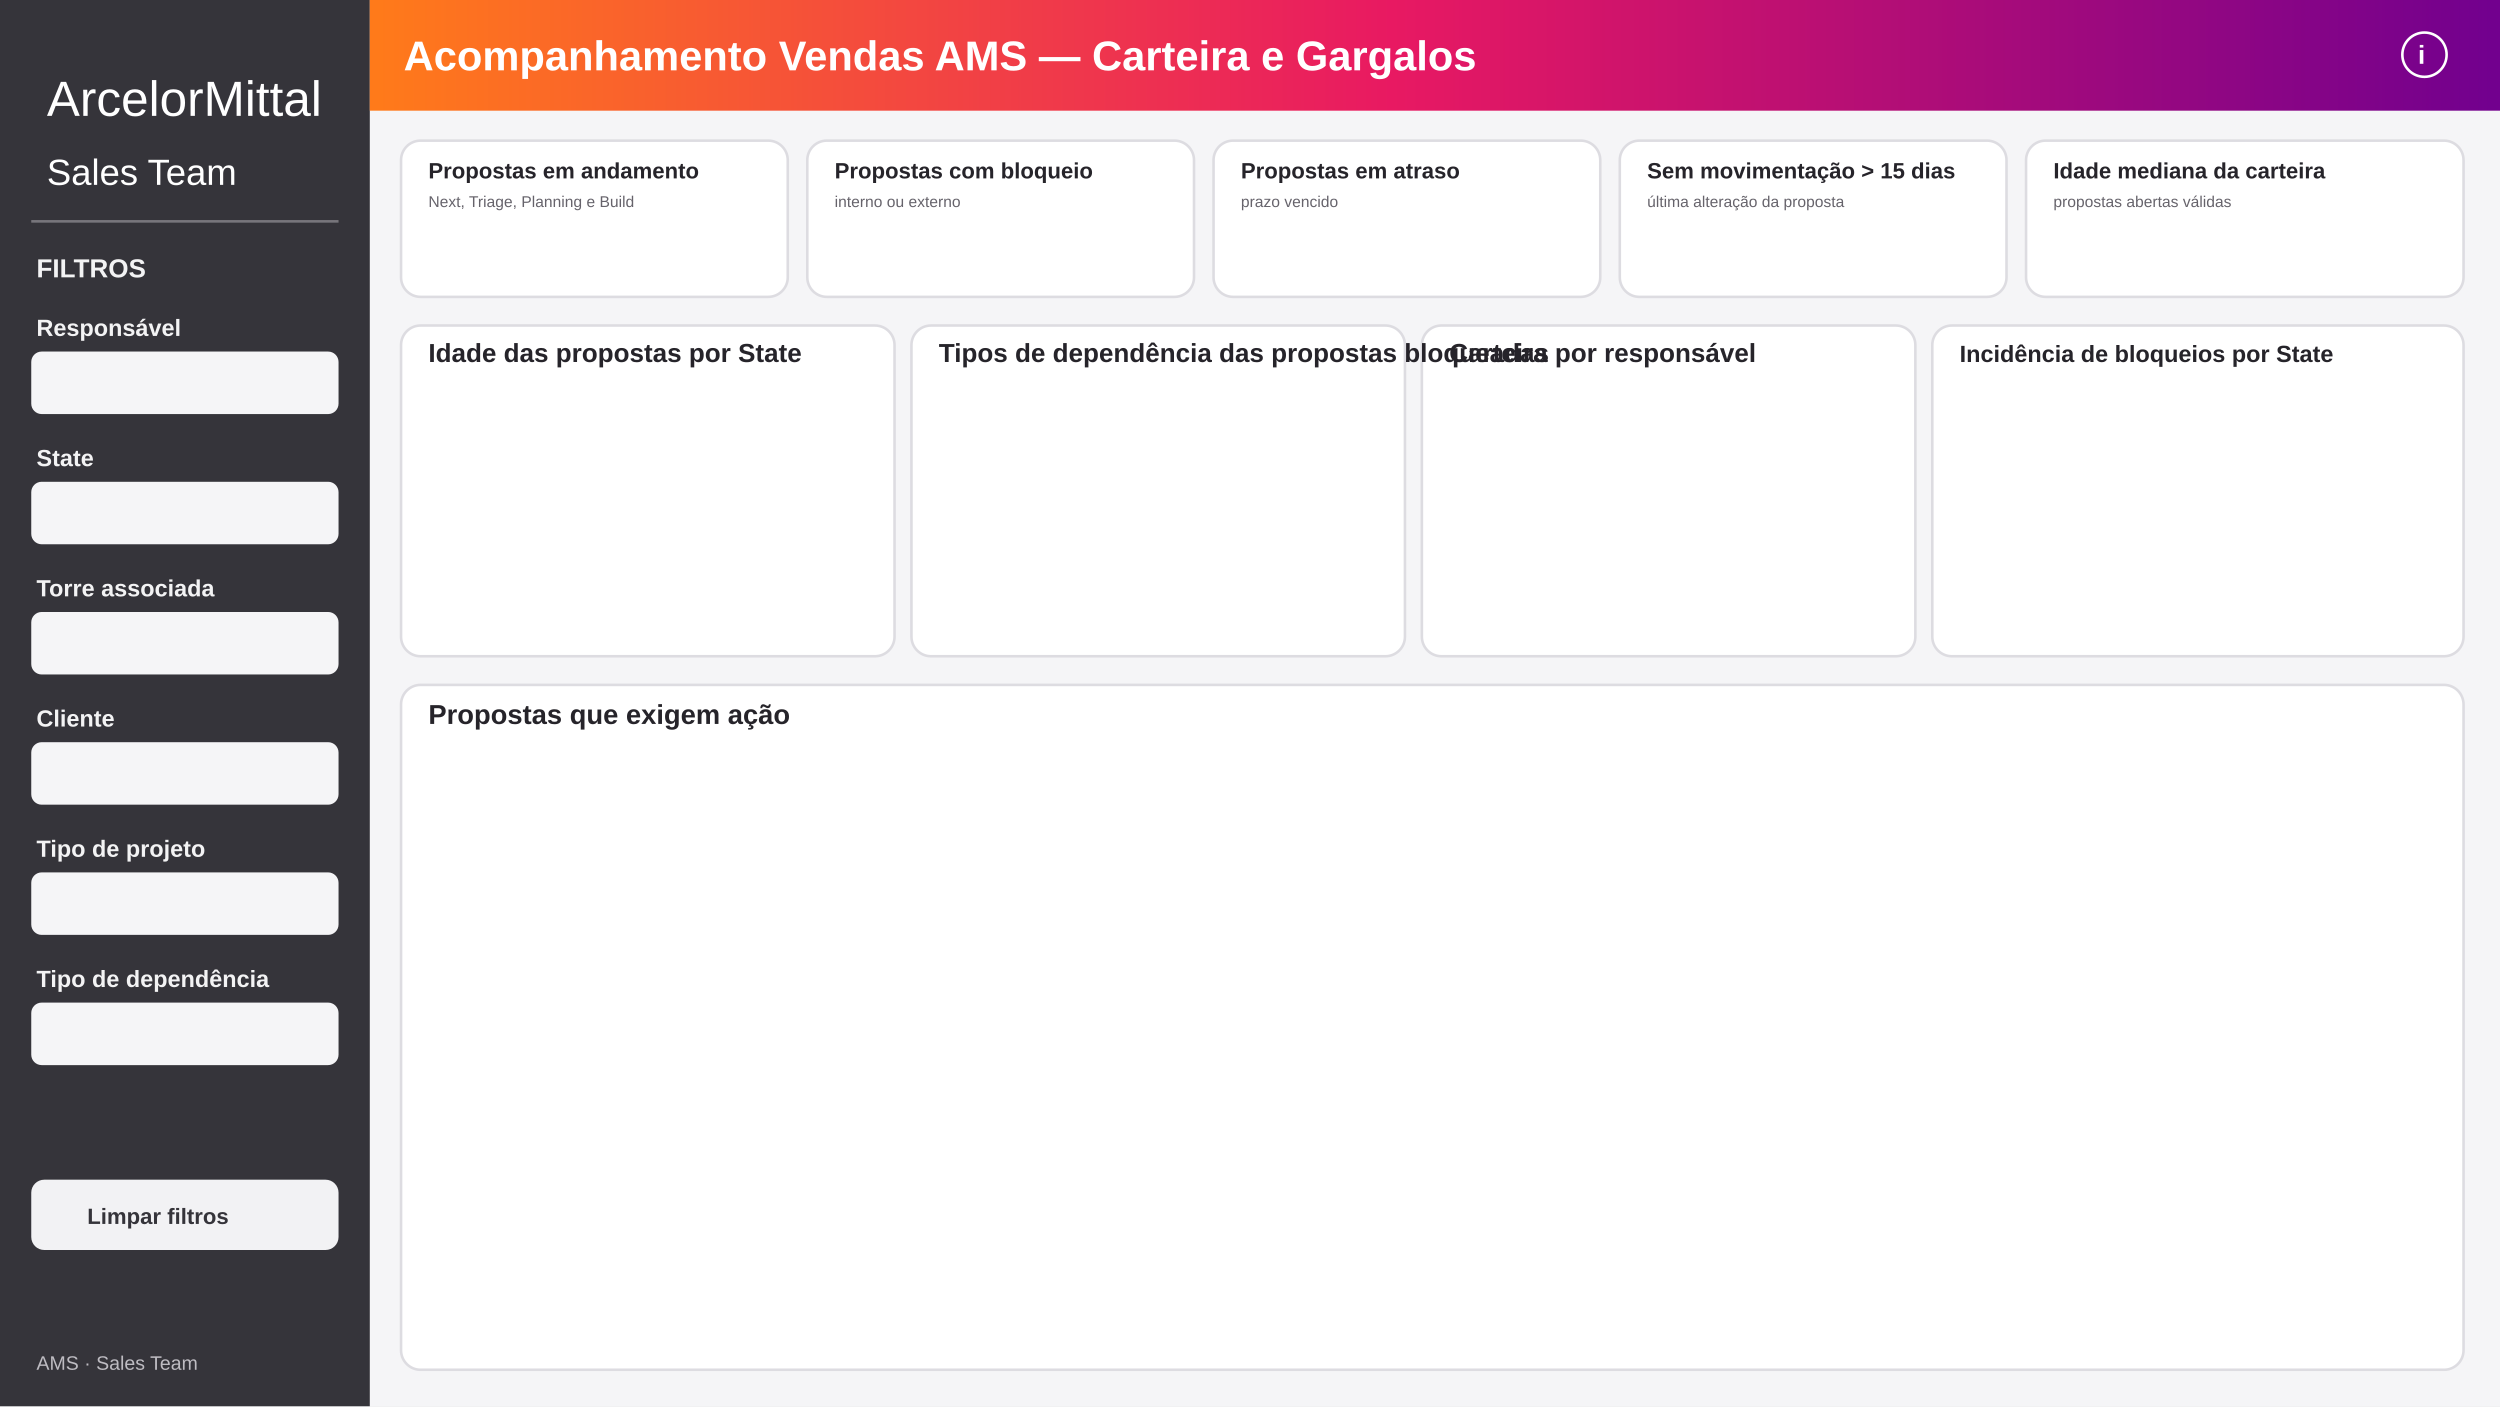
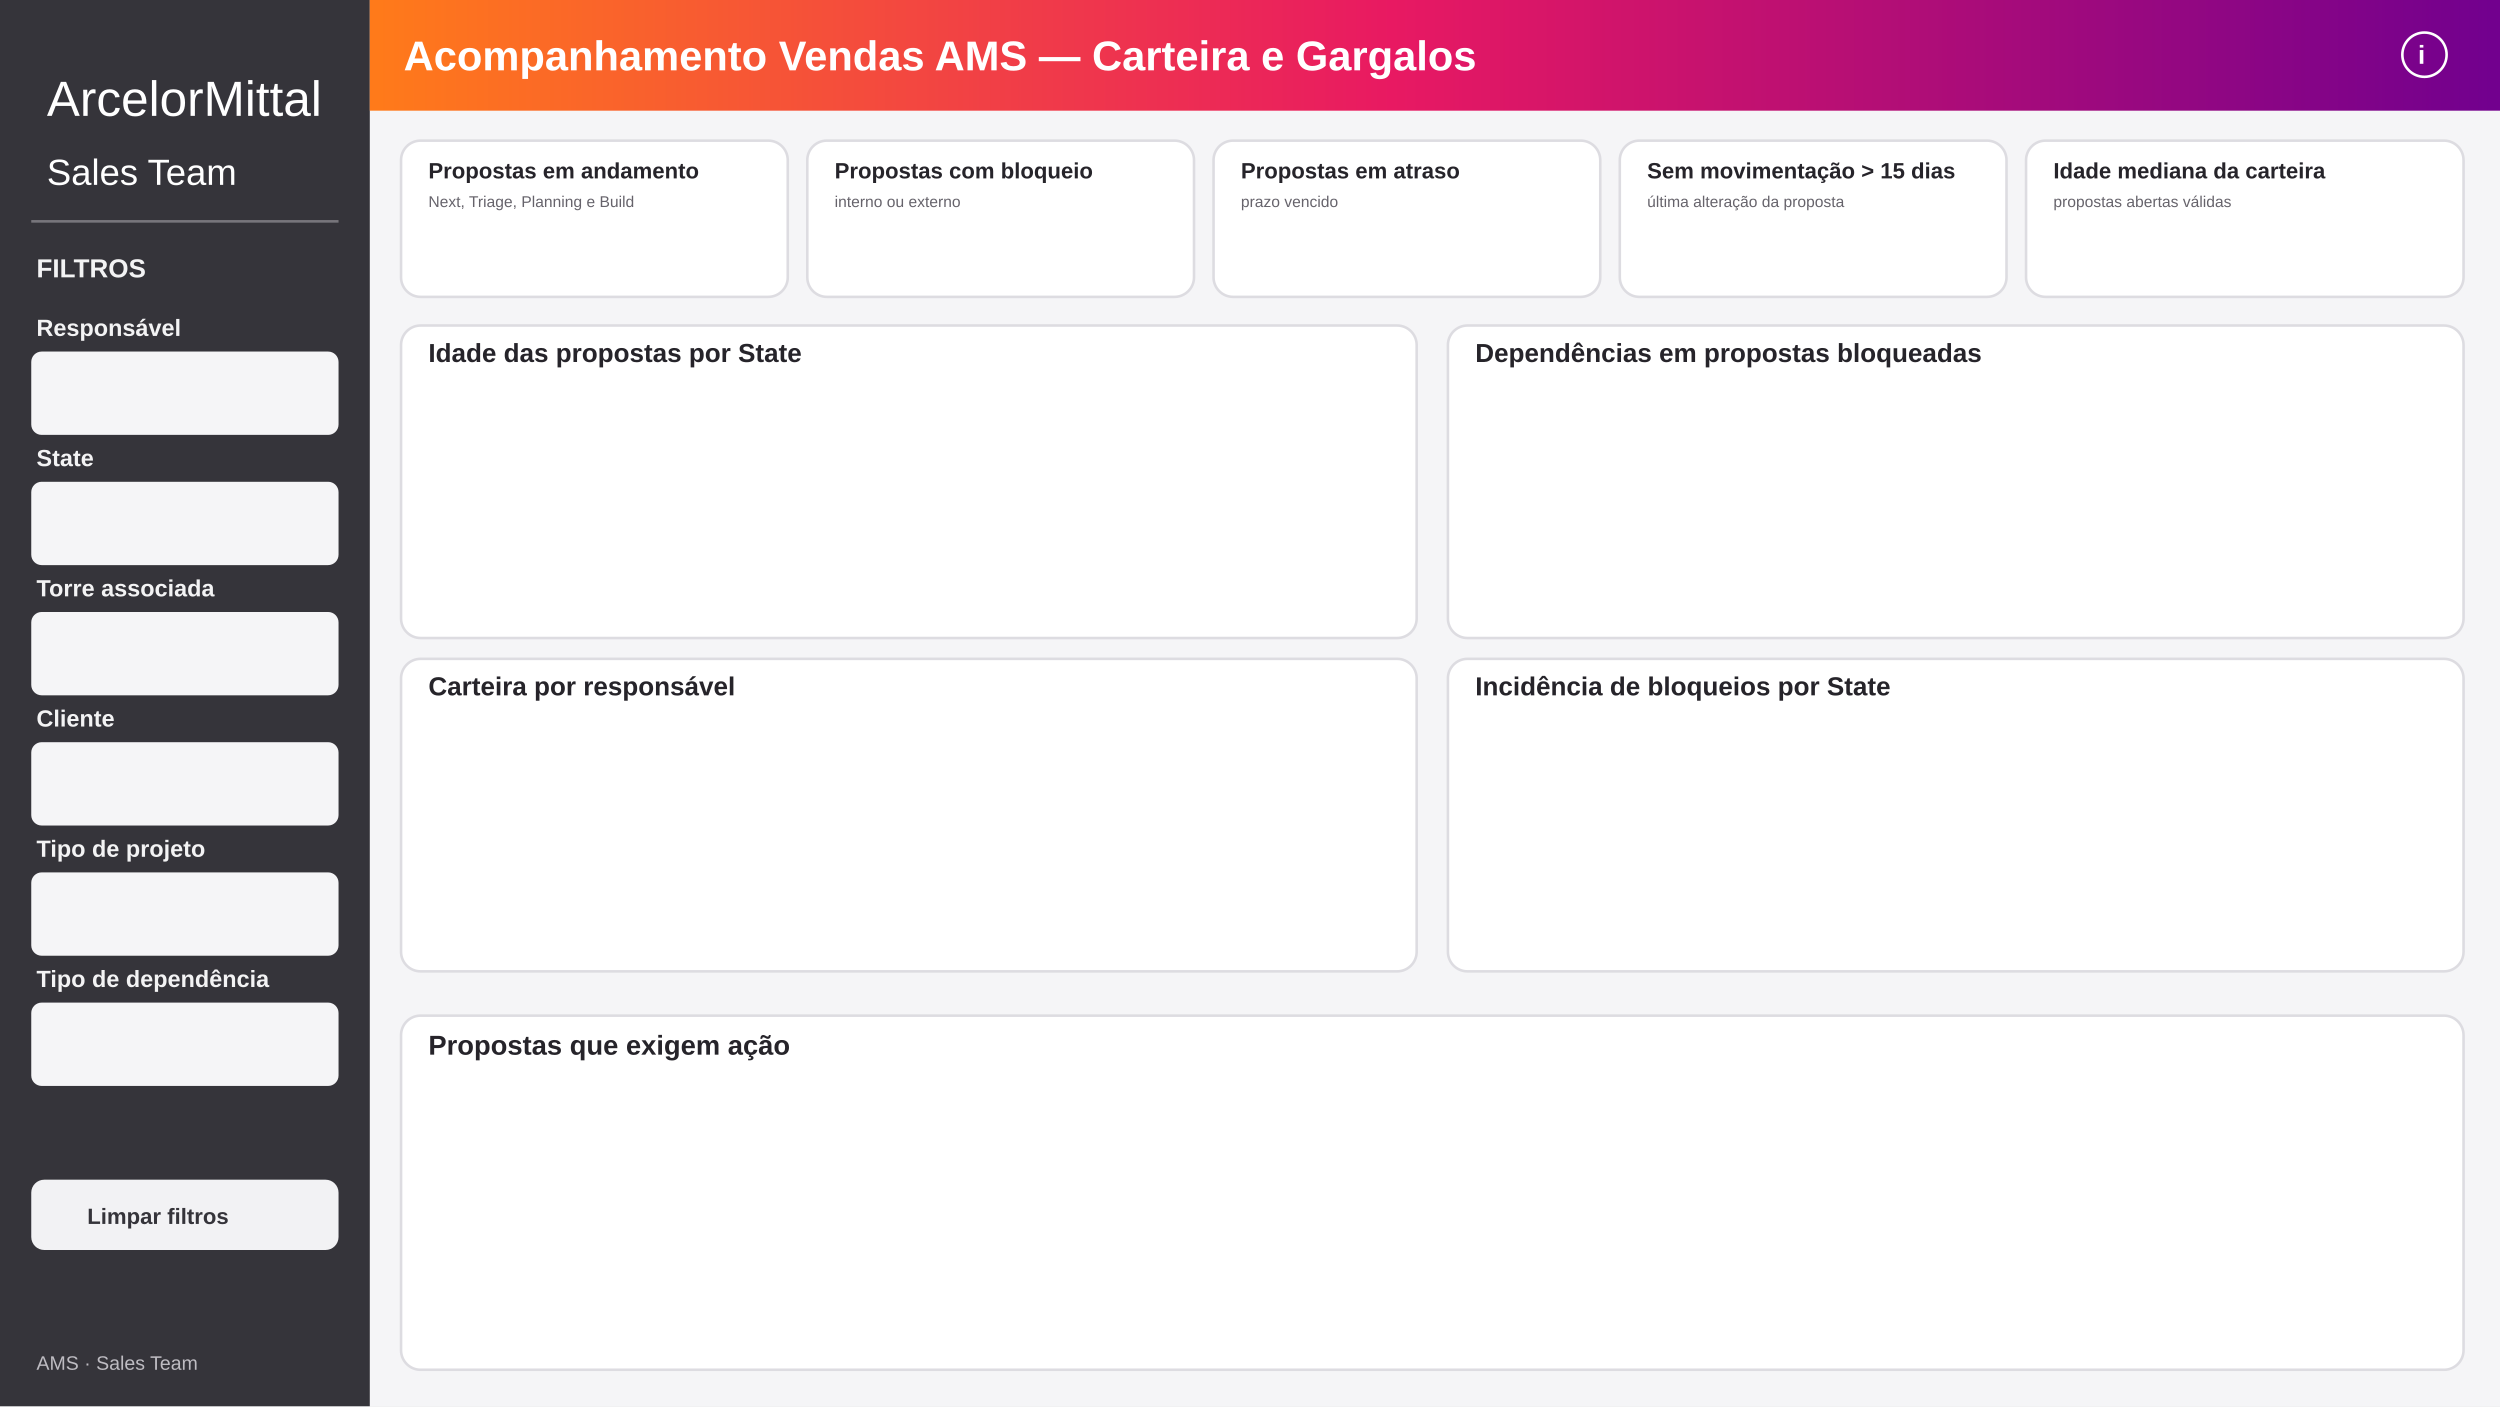
<svg xmlns="http://www.w3.org/2000/svg" width="1920" height="1080" viewBox="0 0 1920 1080">
  <defs>
    <linearGradient id="header" x1="0" x2="1" y1="0" y2="0">
      <stop offset="0%" stop-color="#FF7A1A" />
      <stop offset="48%" stop-color="#E81962" />
      <stop offset="100%" stop-color="#72008E" />
    </linearGradient>
  </defs>
  <rect width="1920" height="1080" fill="#F5F5F7" />
  <rect width="284" height="1080" fill="#35343A" />
  <rect x="284" width="1636" height="85" fill="url(#header)" />
  <text x="36" y="89" fill="#FFFFFF" font-family="Segoe UI, Arial" font-size="38" font-weight="400">ArcelorMittal</text>
  <text x="36" y="142" fill="#FFFFFF" font-family="Segoe UI, Arial" font-size="28">Sales Team</text>
  <line x1="24" y1="170" x2="260" y2="170" stroke="#77757B" stroke-width="2" />
  <text x="28" y="213" fill="#F3F3F4" font-family="Segoe UI, Arial" font-size="20" font-weight="700">FILTROS</text>
  <text x="28" y="258" fill="#F3F3F4" font-family="Segoe UI, Arial" font-size="18" font-weight="600">Responsável</text>
-   <rect x="24" y="270" width="236" height="48" rx="8" fill="#F5F5F7" />
+   <rect x="24" y="270" width="236" height="64" rx="8" fill="#F5F5F7" />
  <text x="28" y="358" fill="#F3F3F4" font-family="Segoe UI, Arial" font-size="18" font-weight="600">State</text>
-   <rect x="24" y="370" width="236" height="48" rx="8" fill="#F5F5F7" />
+   <rect x="24" y="370" width="236" height="64" rx="8" fill="#F5F5F7" />
  <text x="28" y="458" fill="#F3F3F4" font-family="Segoe UI, Arial" font-size="18" font-weight="600">Torre associada</text>
-   <rect x="24" y="470" width="236" height="48" rx="8" fill="#F5F5F7" />
+   <rect x="24" y="470" width="236" height="64" rx="8" fill="#F5F5F7" />
  <text x="28" y="558" fill="#F3F3F4" font-family="Segoe UI, Arial" font-size="18" font-weight="600">Cliente</text>
-   <rect x="24" y="570" width="236" height="48" rx="8" fill="#F5F5F7" />
+   <rect x="24" y="570" width="236" height="64" rx="8" fill="#F5F5F7" />
  <text x="28" y="658" fill="#F3F3F4" font-family="Segoe UI, Arial" font-size="18" font-weight="600">Tipo de projeto</text>
-   <rect x="24" y="670" width="236" height="48" rx="8" fill="#F5F5F7" />
+   <rect x="24" y="670" width="236" height="64" rx="8" fill="#F5F5F7" />
  <text x="28" y="758" fill="#F3F3F4" font-family="Segoe UI, Arial" font-size="18" font-weight="600">Tipo de dependência</text>
-   <rect x="24" y="770" width="236" height="48" rx="8" fill="#F5F5F7" />
+   <rect x="24" y="770" width="236" height="64" rx="8" fill="#F5F5F7" />
  <rect x="24" y="906" width="236" height="54" rx="10" fill="#F2F2F4" />
  <text x="67" y="940" fill="#35343A" font-family="Segoe UI, Arial" font-size="17" font-weight="600">Limpar filtros</text>
  <text x="28" y="1052" fill="#BEBCC2" font-family="Segoe UI, Arial" font-size="15">AMS · Sales Team</text>
  <text x="310" y="54" fill="#FFFFFF" font-family="Segoe UI, Arial" font-size="32" font-weight="700">Acompanhamento Vendas AMS — Carteira e Gargalos</text>
  <circle cx="1862" cy="42" r="17" fill="none" stroke="#FFFFFF" stroke-width="2" />
  <text x="1857" y="49" fill="#FFFFFF" font-family="Segoe UI, Arial" font-size="20" font-weight="700">i</text>
  <g fill="#FFFFFF" stroke="#DDDCE1" stroke-width="2">
    <rect x="308" y="108" width="297" height="120" rx="15" />
    <rect x="620" y="108" width="297" height="120" rx="15" />
    <rect x="932" y="108" width="297" height="120" rx="15" />
    <rect x="1244" y="108" width="297" height="120" rx="15" />
    <rect x="1556" y="108" width="336" height="120" rx="15" />
-     <rect x="308" y="250" width="379" height="254" rx="15" />
-     <rect x="700" y="250" width="379" height="254" rx="15" />
-     <rect x="1092" y="250" width="379" height="254" rx="15" />
-     <rect x="1484" y="250" width="408" height="254" rx="15" />
-     <rect x="308" y="526" width="1584" height="526" rx="15" />
+     <rect x="308" y="250" width="780" height="240" rx="15" />
+     <rect x="1112" y="250" width="780" height="240" rx="15" />
+     <rect x="308" y="506" width="780" height="240" rx="15" />
+     <rect x="1112" y="506" width="780" height="240" rx="15" />
+     <rect x="308" y="780" width="1584" height="272" rx="15" />
  </g>
  <g fill="#26242A" font-family="Segoe UI, Arial" font-weight="700">
    <text x="329" y="137" font-size="17">Propostas em andamento</text>
    <text x="641" y="137" font-size="17">Propostas com bloqueio</text>
    <text x="953" y="137" font-size="17">Propostas em atraso</text>
    <text x="1265" y="137" font-size="17">Sem movimentação &gt; 15 dias</text>
    <text x="1577" y="137" font-size="17">Idade mediana da carteira</text>
    <text x="329" y="278" font-size="20">Idade das propostas por State</text>
-     <text x="721" y="278" font-size="20">Tipos de dependência das propostas bloqueadas</text>
-     <text x="1113" y="278" font-size="20">Carteira por responsável</text>
-     <text x="1505" y="278" font-size="18">Incidência de bloqueios por State</text>
-     <text x="329" y="556" font-size="21">Propostas que exigem ação</text>
+     <text x="1133" y="278" font-size="20">Dependências em propostas bloqueadas</text>
+     <text x="329" y="534" font-size="20">Carteira por responsável</text>
+     <text x="1133" y="534" font-size="20">Incidência de bloqueios por State</text>
+     <text x="329" y="810" font-size="21">Propostas que exigem ação</text>
  </g>
  <text x="329" y="159" fill="#66636B" font-family="Segoe UI, Arial" font-size="12">Next, Triage, Planning e Build</text>
  <text x="641" y="159" fill="#66636B" font-family="Segoe UI, Arial" font-size="12">interno ou externo</text>
  <text x="953" y="159" fill="#66636B" font-family="Segoe UI, Arial" font-size="12">prazo vencido</text>
  <text x="1265" y="159" fill="#66636B" font-family="Segoe UI, Arial" font-size="12">última alteração da proposta</text>
  <text x="1577" y="159" fill="#66636B" font-family="Segoe UI, Arial" font-size="12">propostas abertas válidas</text>
</svg>
